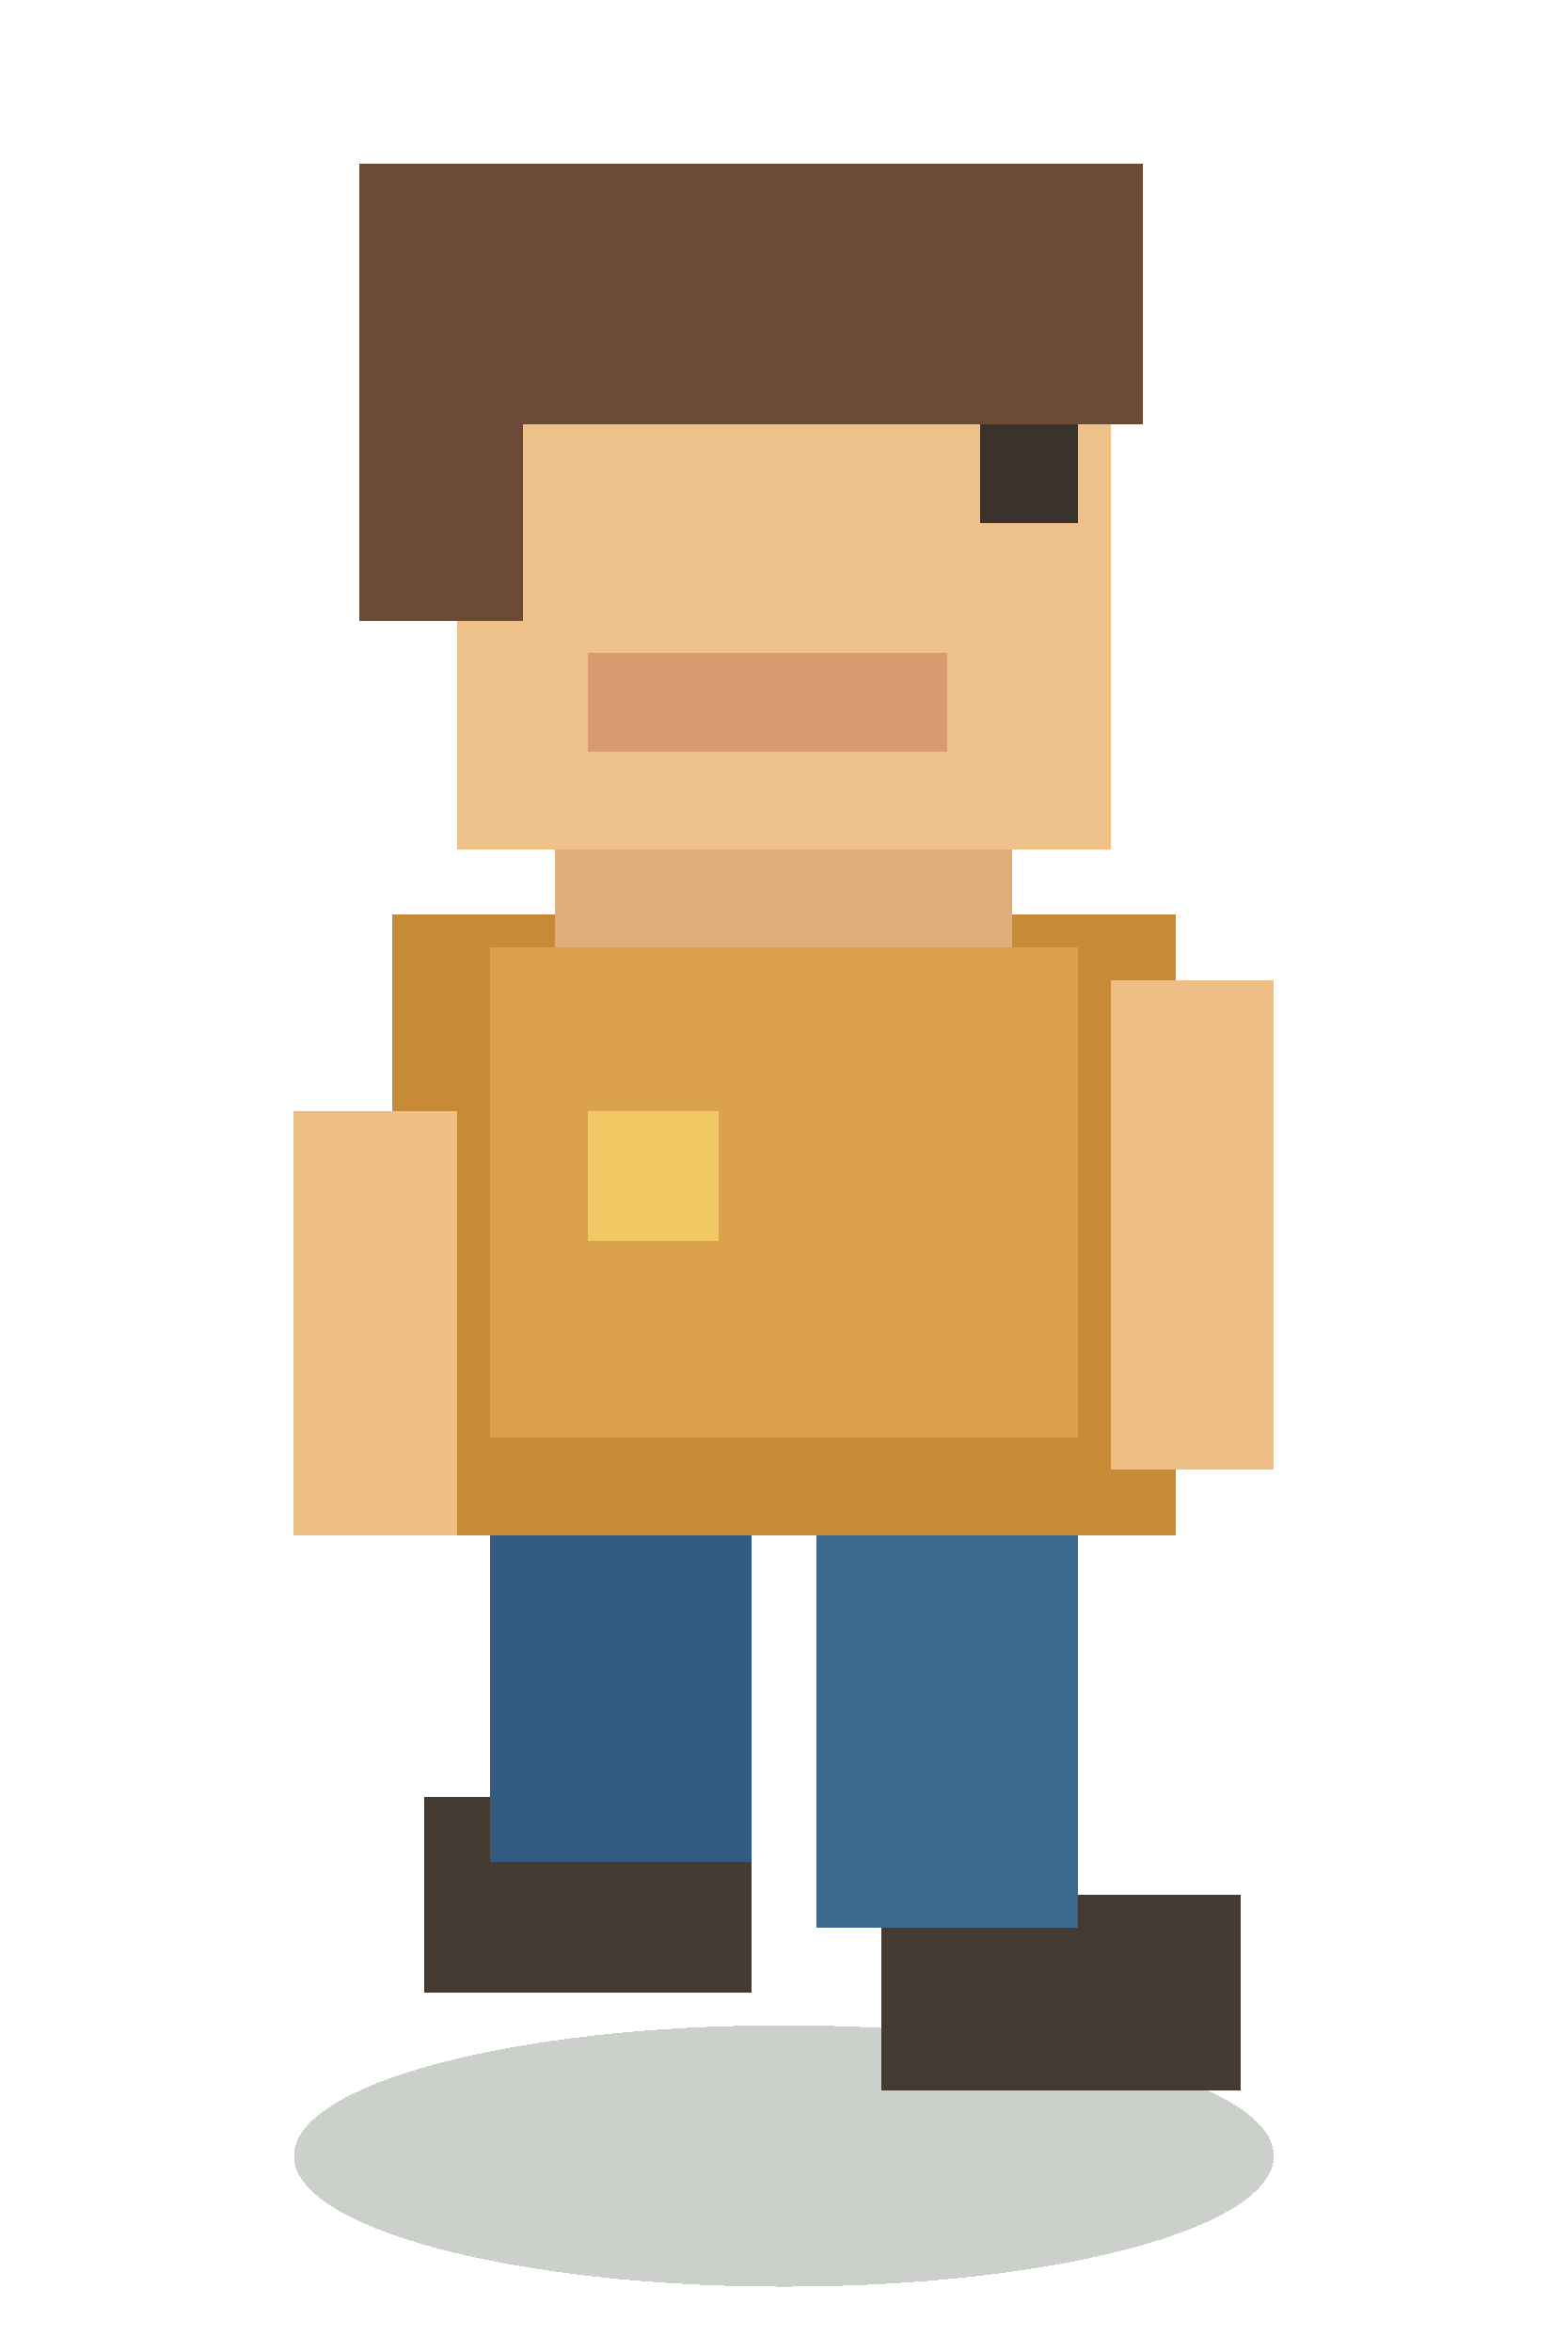
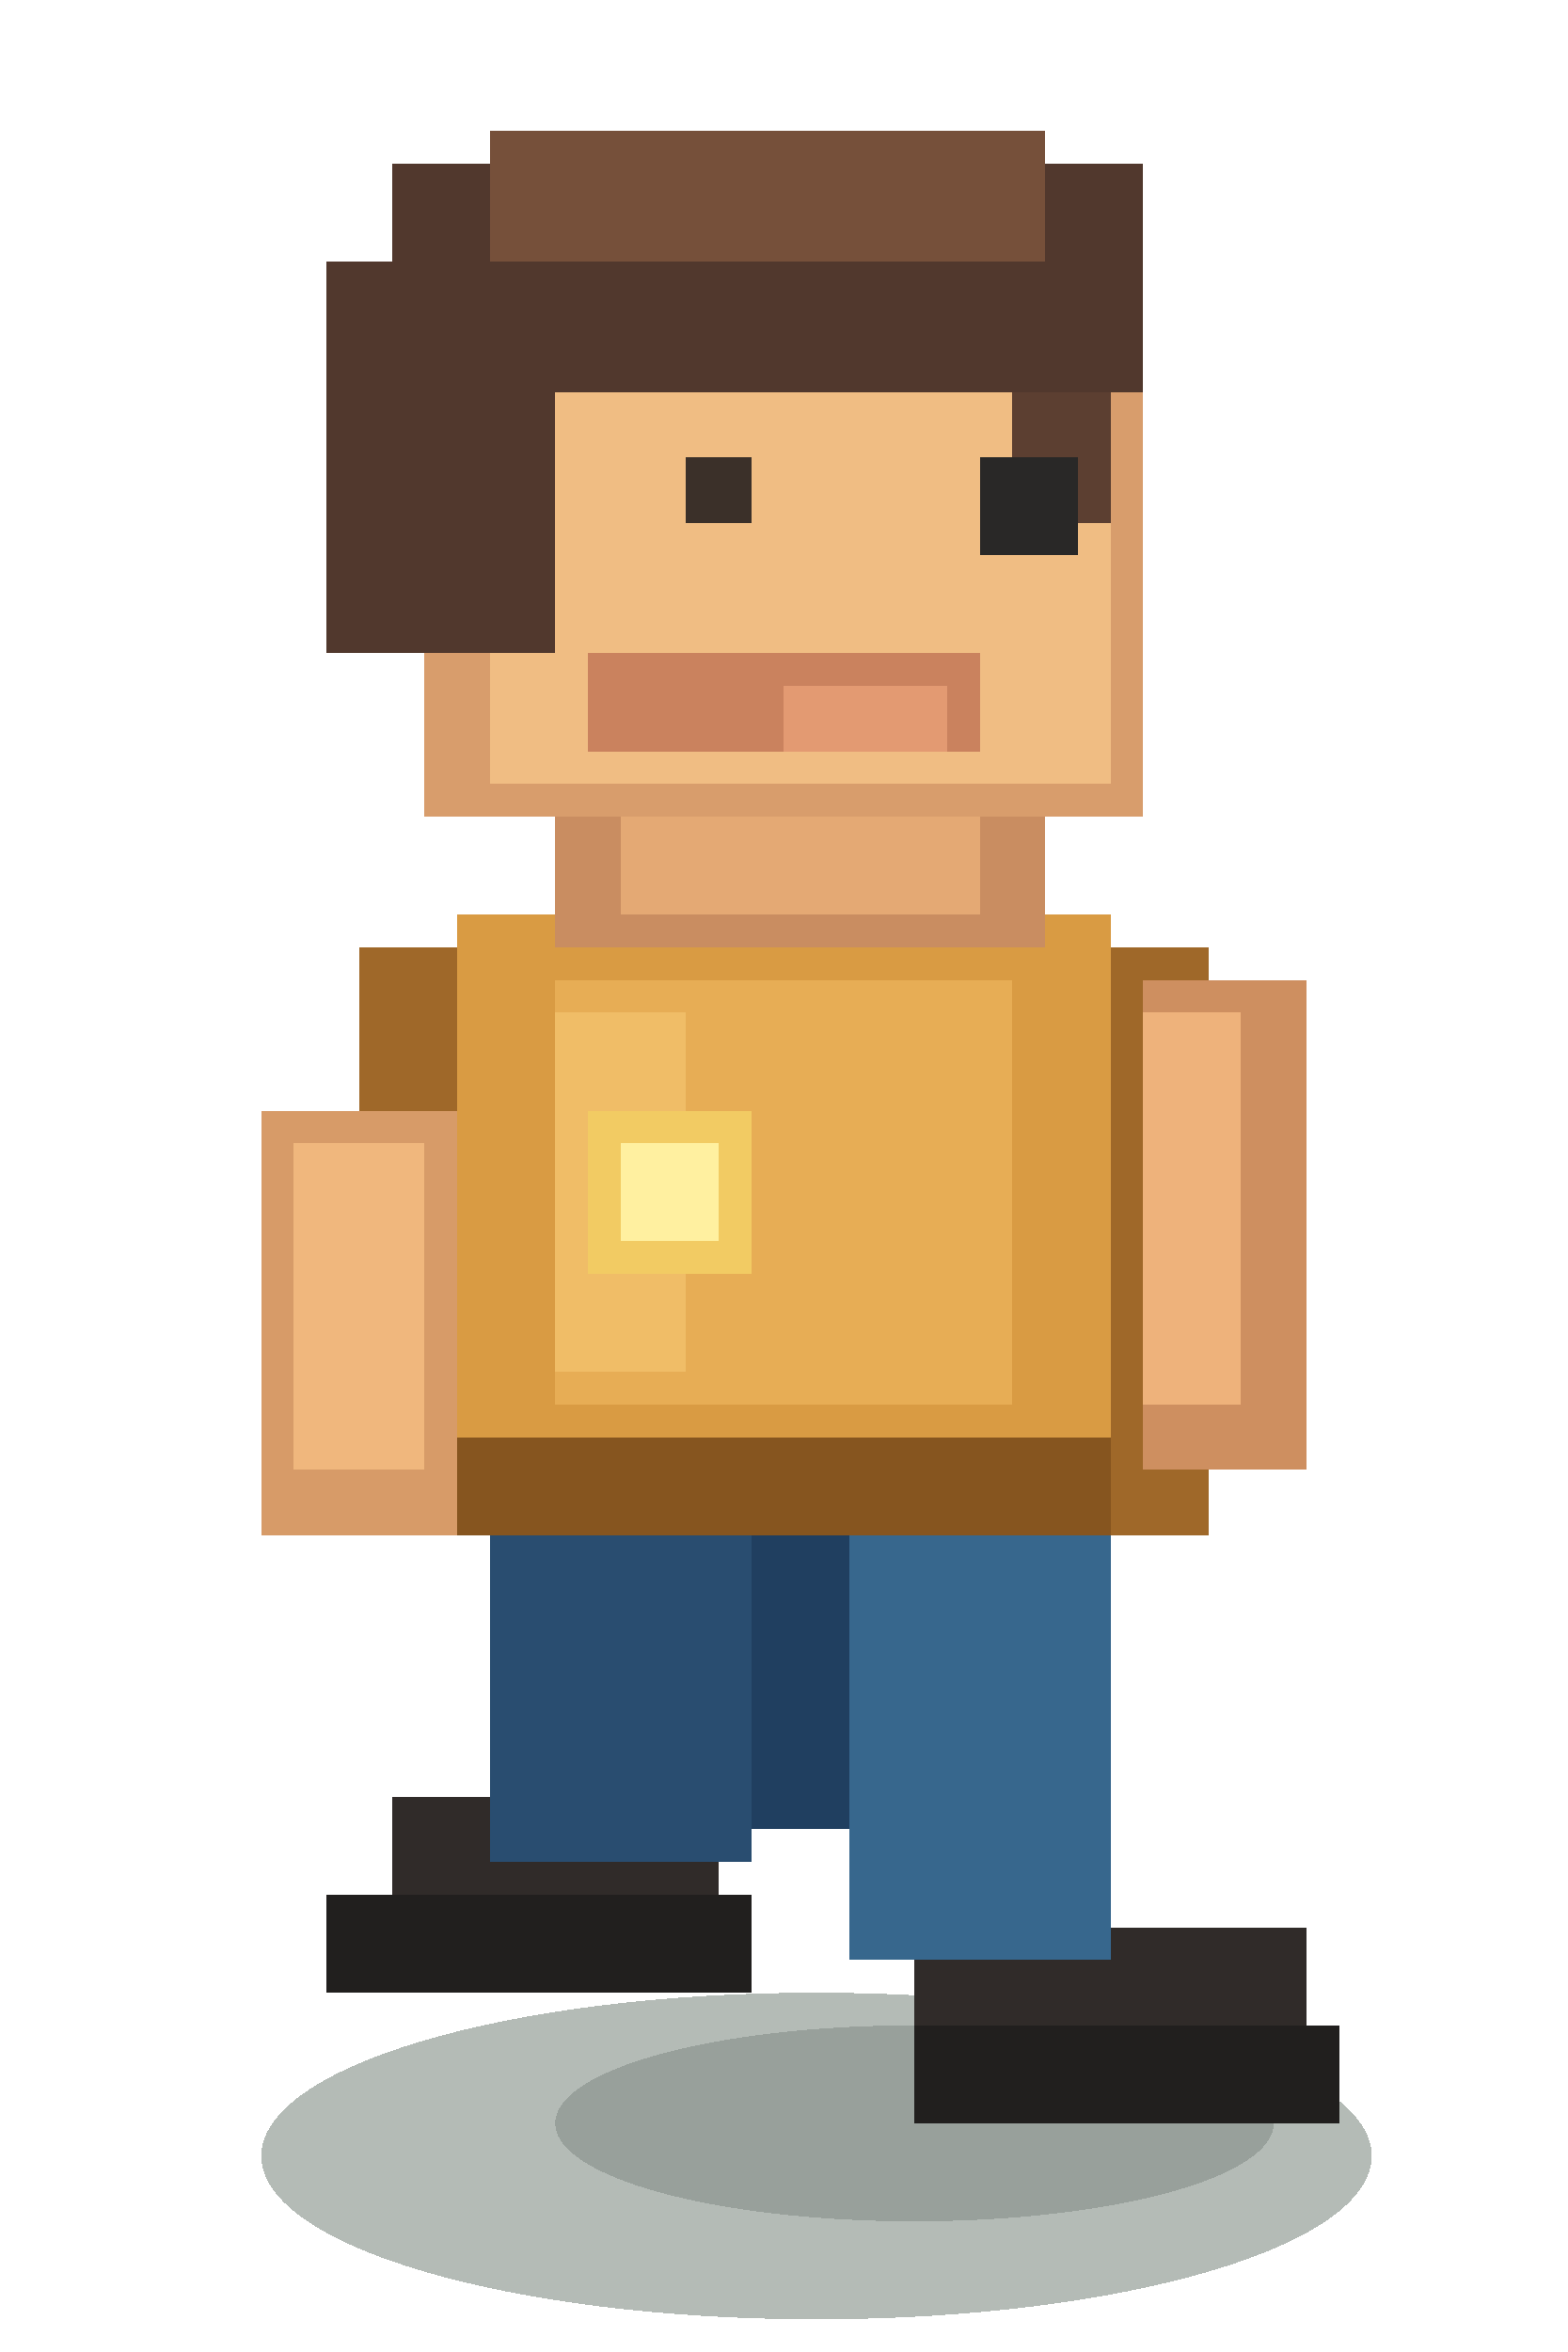
<svg xmlns="http://www.w3.org/2000/svg" width="48" height="72" viewBox="0 0 48 72" shape-rendering="crispEdges">
  <rect width="48" height="72" fill="none" />
-   <ellipse cx="24" cy="66" rx="15" ry="4" fill="#30482c" opacity=".25" />
-   <rect x="13" y="55" width="10" height="6" fill="#443a32" />
-   <rect x="27" y="58" width="11" height="6" fill="#443a32" />
-   <rect x="15" y="41" width="8" height="16" fill="#315b83" />
-   <rect x="25" y="43" width="8" height="16" fill="#3d688e" />
-   <rect x="12" y="28" width="24" height="19" fill="#c88b35" />
-   <rect x="15" y="29" width="18" height="15" fill="#dca14d" />
-   <rect x="9" y="34" width="5" height="13" fill="#efbf88" />
-   <rect x="34" y="30" width="5" height="15" fill="#efbf88" />
-   <rect x="17" y="21" width="14" height="8" fill="#e1ad78" />
-   <rect x="14" y="7" width="20" height="19" fill="#efc18a" />
-   <rect x="11" y="5" width="24" height="8" fill="#6c4b36" />
-   <rect x="11" y="10" width="5" height="9" fill="#6c4b36" />
-   <rect x="30" y="13" width="3" height="3" fill="#39322d" />
-   <rect x="18" y="20" width="11" height="3" fill="#d99b70" />
-   <rect x="18" y="34" width="4" height="4" fill="#f0c864" />
+   <ellipse cx="25" cy="66" rx="17" ry="5" fill="#233829" opacity=".34" />
+   <ellipse cx="28" cy="65" rx="11" ry="3" fill="#18281f" opacity=".18" />
+   <rect x="12" y="55" width="10" height="5" fill="#302b29" />
+   <rect x="10" y="58" width="13" height="3" fill="#211f1e" />
+   <rect x="28" y="59" width="12" height="5" fill="#302b29" />
+   <rect x="28" y="62" width="13" height="3" fill="#211f1e" />
+   <rect x="15" y="41" width="8" height="16" fill="#294d70" />
+   <rect x="23" y="43" width="3" height="13" fill="#203f60" />
+   <rect x="26" y="43" width="8" height="17" fill="#37678d" />
+   <rect x="11" y="29" width="26" height="18" fill="#9f6829" />
+   <rect x="14" y="28" width="20" height="18" fill="#d99b43" />
+   <rect x="17" y="30" width="14" height="13" fill="#e7ad55" />
+   <rect x="17" y="31" width="4" height="11" fill="#f0bd67" />
+   <rect x="14" y="44" width="20" height="3" fill="#86551f" />
+   <rect x="8" y="34" width="6" height="13" fill="#d79b68" />
+   <rect x="9" y="35" width="4" height="10" fill="#f0b77d" />
+   <rect x="35" y="30" width="5" height="15" fill="#ce8f60" />
+   <rect x="35" y="31" width="3" height="12" fill="#eeb27b" />
+   <rect x="17" y="21" width="15" height="8" fill="#c98d61" />
+   <rect x="19" y="21" width="11" height="7" fill="#e4a974" />
+   <rect x="13" y="8" width="22" height="17" fill="#d89d6c" />
+   <rect x="15" y="7" width="19" height="17" fill="#f0bd83" />
+   <rect x="12" y="5" width="23" height="7" fill="#51382d" />
+   <rect x="10" y="8" width="7" height="12" fill="#51382d" />
+   <rect x="15" y="4" width="17" height="4" fill="#76503a" />
+   <rect x="31" y="12" width="3" height="4" fill="#5c3f31" />
+   <rect x="30" y="14" width="3" height="3" fill="#292827" />
+   <rect x="21" y="14" width="2" height="2" fill="#3b3029" />
+   <rect x="18" y="20" width="12" height="3" fill="#ca825e" />
+   <rect x="24" y="21" width="5" height="2" fill="#e39a72" />
+   <rect x="18" y="34" width="5" height="5" fill="#f2cb63" />
+   <rect x="19" y="35" width="3" height="3" fill="#fff0a0" />
</svg>
